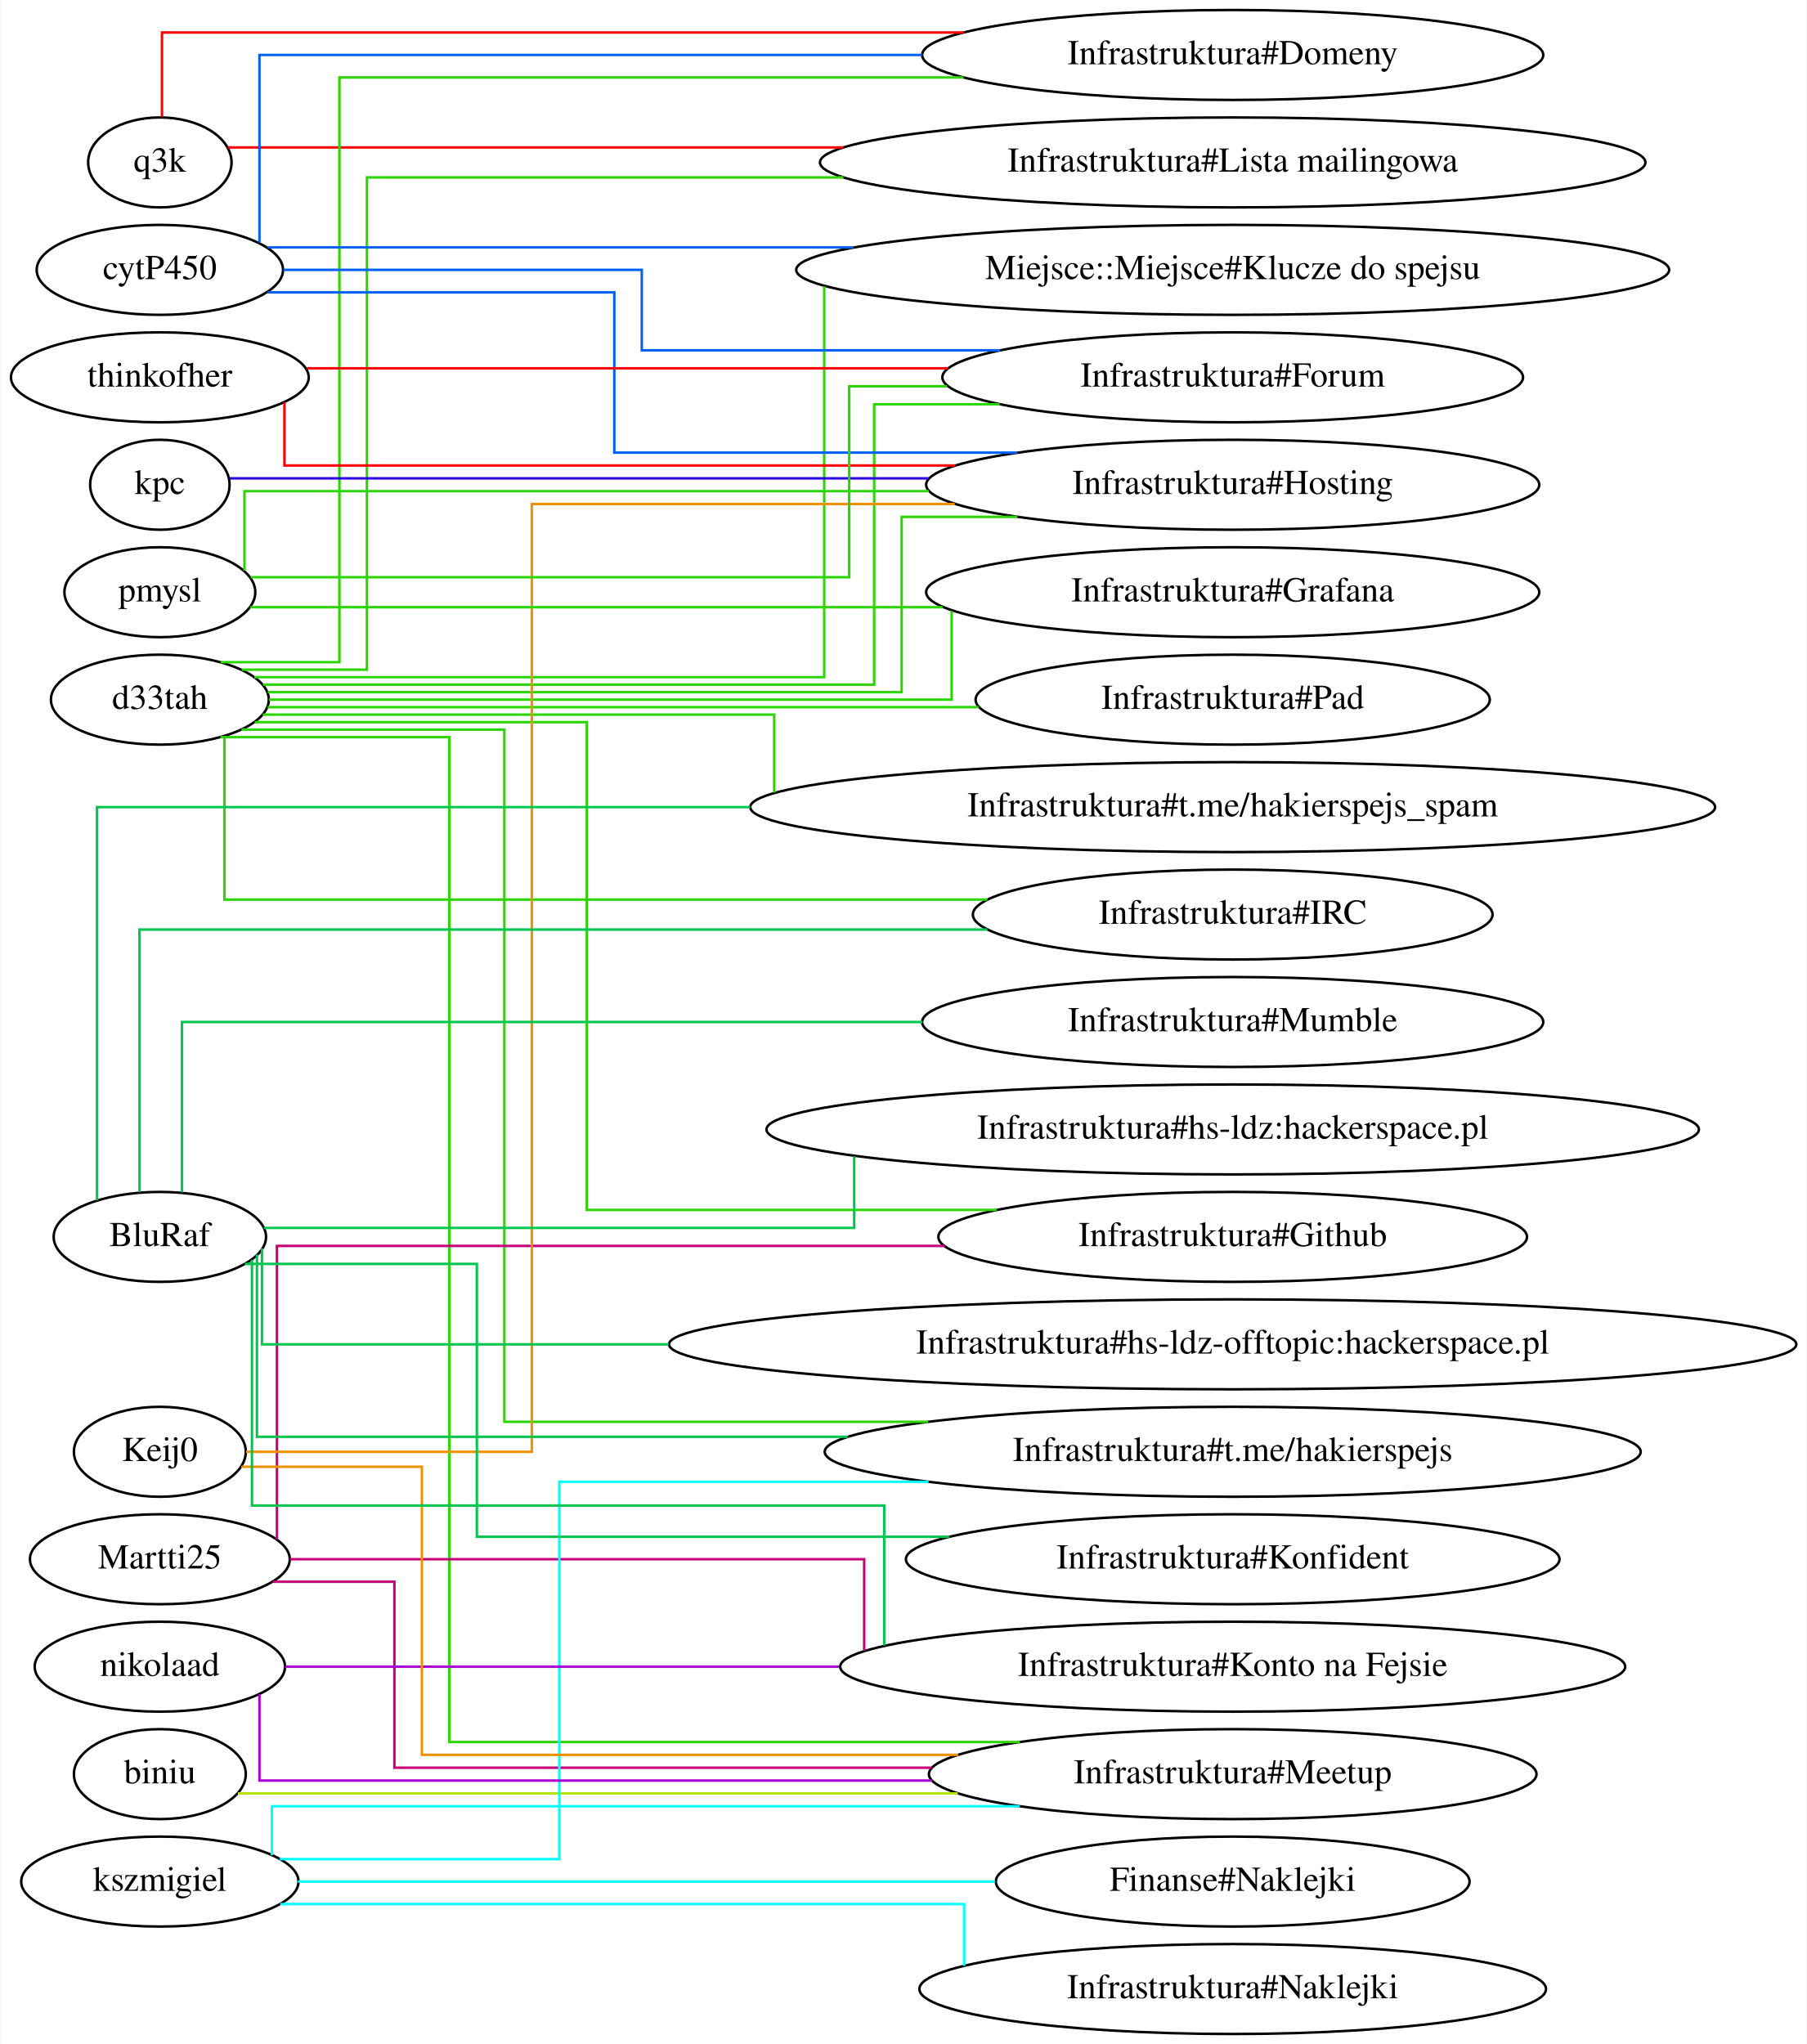
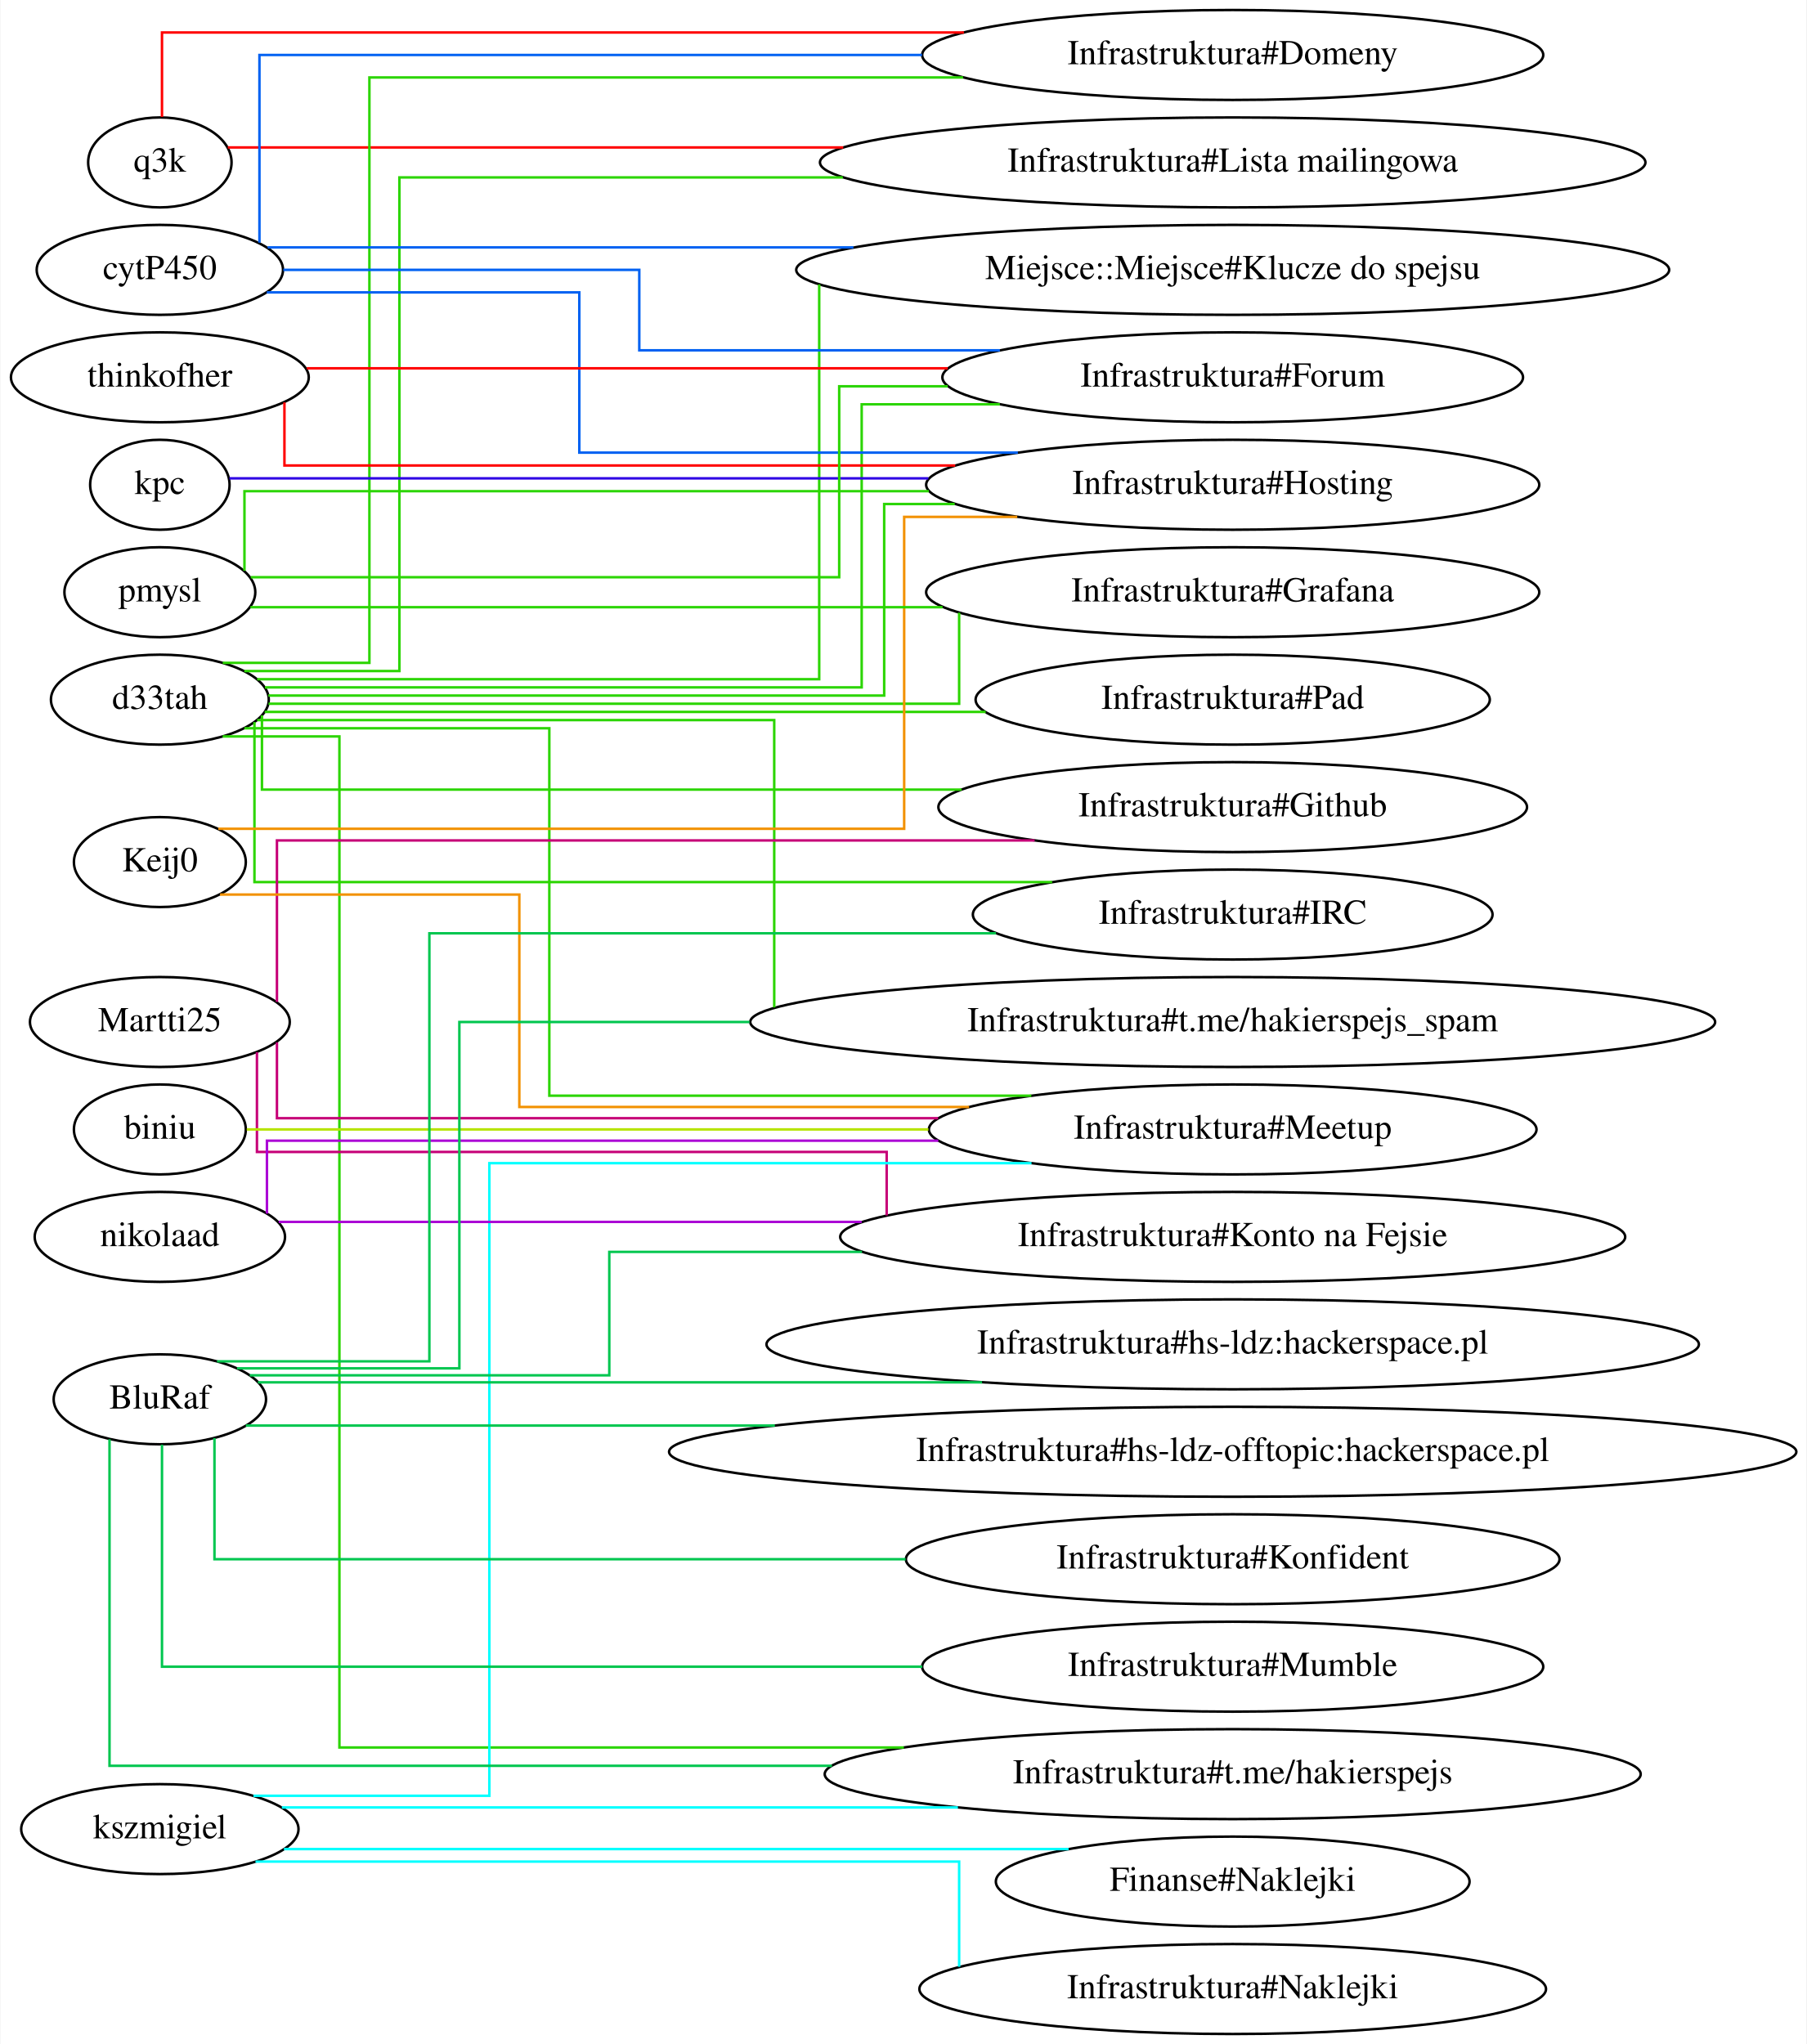
<svg xmlns="http://www.w3.org/2000/svg" width="723pt" height="818pt" viewBox="0.00 0.00 722.65 818.00">
  <g id="graph0" class="graph" transform="scale(1 1) rotate(0) translate(4 814)">
    <polygon fill="#ffffff" stroke="transparent" points="-4,4 -4,-814 718.649,-814 718.649,4 -4,4" />
    <g id="node1" class="node">
      <ellipse fill="none" stroke="#000000" cx="59.795" cy="-749" rx="28.695" ry="18" />
      <text text-anchor="middle" x="59.795" y="-745.3" font-family="Times,serif" font-size="14.00" fill="#000000">q3k</text>
    </g>
    <g id="node2" class="node">
+       <ellipse fill="none" stroke="#000000" cx="489.119" cy="-749" rx="165.171" ry="18" />
+       <text text-anchor="middle" x="489.119" y="-745.3" font-family="Times,serif" font-size="14.00" fill="#000000">Infrastruktura#Lista mailingowa</text>
+     </g>
+     <g id="edge1" class="edge">
+       <path fill="none" stroke="#ff0000" d="M86.977,-755C135.915,-755 242.234,-755 333.265,-755" />
+     </g>
+     <g id="node3" class="node">
      <ellipse fill="none" stroke="#000000" cx="489.119" cy="-792" rx="124.278" ry="18" />
      <text text-anchor="middle" x="489.119" y="-788.3" font-family="Times,serif" font-size="14.00" fill="#000000">Infrastruktura#Domeny</text>
    </g>
-     <g id="edge1" class="edge">
+     <g id="edge2" class="edge">
      <path fill="none" stroke="#ff0000" d="M60.649,-767.187C60.649,-782.182 60.649,-801 60.649,-801 60.649,-801 254.63,-801 381.551,-801" />
-     </g>
-     <g id="node3" class="node">
-       <ellipse fill="none" stroke="#000000" cx="489.119" cy="-749" rx="165.171" ry="18" />
-       <text text-anchor="middle" x="489.119" y="-745.3" font-family="Times,serif" font-size="14.00" fill="#000000">Infrastruktura#Lista mailingowa</text>
-     </g>
-     <g id="edge2" class="edge">
-       <path fill="none" stroke="#ff0000" d="M86.977,-755C135.915,-755 242.234,-755 333.265,-755" />
    </g>
    <g id="node4" class="node">
      <ellipse fill="none" stroke="#000000" cx="59.795" cy="-534" rx="43.592" ry="18" />
      <text text-anchor="middle" x="59.795" y="-530.3" font-family="Times,serif" font-size="14.00" fill="#000000">d33tah</text>
    </g>
+     <g id="edge7" class="edge">
+       <path fill="none" stroke="#2bd500" d="M93.59,-545.455C121.187,-545.455 155.649,-545.455 155.649,-545.455 155.649,-545.455 155.649,-743 155.649,-743 155.649,-743 246.335,-743 333.124,-743" />
+     </g>
+     <g id="edge8" class="edge">
+       <path fill="none" stroke="#2bd500" d="M84.954,-548.727C109.654,-548.727 143.649,-548.727 143.649,-548.727 143.649,-548.727 143.649,-783 143.649,-783 143.649,-783 279.867,-783 381.232,-783" />
+     </g>
+     <g id="node5" class="node">
+       <ellipse fill="none" stroke="#000000" cx="489.119" cy="-491" rx="117.779" ry="18" />
+       <text text-anchor="middle" x="489.119" y="-487.3" font-family="Times,serif" font-size="14.00" fill="#000000">Infrastruktura#Github</text>
+     </g>
+     <g id="edge3" class="edge">
+       <path fill="none" stroke="#2bd500" d="M100.649,-527.729C100.649,-517.415 100.649,-498 100.649,-498 100.649,-498 265.716,-498 380.651,-498" />
+     </g>
+     <g id="node6" class="node">
+       <ellipse fill="none" stroke="#000000" cx="489.119" cy="-706" rx="174.669" ry="18" />
+       <text text-anchor="middle" x="489.119" y="-702.3" font-family="Times,serif" font-size="14.00" fill="#000000">Miejsce::Miejsce#Klucze do spejsu</text>
+     </g>
+     <g id="edge4" class="edge">
+       <path fill="none" stroke="#2bd500" d="M98.727,-542.182C172.123,-542.182 323.649,-542.182 323.649,-542.182 323.649,-542.182 323.649,-670.987 323.649,-700.17" />
+     </g>
+     <g id="node7" class="node">
+       <ellipse fill="none" stroke="#000000" cx="489.119" cy="-362" rx="121.578" ry="18" />
+       <text text-anchor="middle" x="489.119" y="-358.3" font-family="Times,serif" font-size="14.00" fill="#000000">Infrastruktura#Meetup</text>
+     </g>
+     <g id="edge5" class="edge">
+       <path fill="none" stroke="#2bd500" d="M93.613,-522.545C139.451,-522.545 215.649,-522.545 215.649,-522.545 215.649,-522.545 215.649,-375.5 215.649,-375.5 215.649,-375.5 327.882,-375.5 408.548,-375.5" />
+     </g>
+     <g id="node8" class="node">
+       <ellipse fill="none" stroke="#000000" cx="489.119" cy="-405" rx="193.066" ry="18" />
+       <text text-anchor="middle" x="489.119" y="-401.3" font-family="Times,serif" font-size="14.00" fill="#000000">Infrastruktura#t.me/hakierspejs_spam</text>
+     </g>
    <g id="edge6" class="edge">
-       <path fill="none" stroke="#2bd500" d="M84.121,-549C104.967,-549 131.649,-549 131.649,-549 131.649,-549 131.649,-783 131.649,-783 131.649,-783 276.127,-783 381.382,-783" />
-     </g>
-     <g id="edge8" class="edge">
-       <path fill="none" stroke="#2bd500" d="M92.541,-546C115.7,-546 142.649,-546 142.649,-546 142.649,-546 142.649,-743 142.649,-743 142.649,-743 241.333,-743 333.368,-743" />
-     </g>
-     <g id="node5" class="node">
-       <ellipse fill="none" stroke="#000000" cx="489.119" cy="-491" rx="193.066" ry="18" />
-       <text text-anchor="middle" x="489.119" y="-487.3" font-family="Times,serif" font-size="14.00" fill="#000000">Infrastruktura#t.me/hakierspejs_spam</text>
-     </g>
-     <g id="edge3" class="edge">
-       <path fill="none" stroke="#2bd500" d="M100.945,-528C170.934,-528 305.649,-528 305.649,-528 305.649,-528 305.649,-507.188 305.649,-496.781" />
-     </g>
-     <g id="node6" class="node">
-       <ellipse fill="none" stroke="#000000" cx="489.119" cy="-319" rx="117.779" ry="18" />
-       <text text-anchor="middle" x="489.119" y="-315.3" font-family="Times,serif" font-size="14.00" fill="#000000">Infrastruktura#Github</text>
-     </g>
-     <g id="edge4" class="edge">
-       <path fill="none" stroke="#2bd500" d="M97.713,-525C148.048,-525 230.649,-525 230.649,-525 230.649,-525 230.649,-329.8 230.649,-329.8 230.649,-329.8 320.873,-329.8 394.709,-329.8" />
-     </g>
-     <g id="node7" class="node">
+       <path fill="none" stroke="#2bd500" d="M98.751,-525.818C168.076,-525.818 305.649,-525.818 305.649,-525.818 305.649,-525.818 305.649,-434.961 305.649,-410.827" />
+     </g>
+     <g id="node9" class="node">
+       <ellipse fill="none" stroke="#000000" cx="489.119" cy="-534" rx="102.882" ry="18" />
+       <text text-anchor="middle" x="489.119" y="-530.3" font-family="Times,serif" font-size="14.00" fill="#000000">Infrastruktura#Pad</text>
+     </g>
+     <g id="edge9" class="edge">
+       <path fill="none" stroke="#2bd500" d="M101.742,-529.091C168.1,-529.091 299.098,-529.091 390.288,-529.091" />
+     </g>
+     <g id="node10" class="node">
      <ellipse fill="none" stroke="#000000" cx="489.119" cy="-448" rx="103.981" ry="18" />
      <text text-anchor="middle" x="489.119" y="-444.3" font-family="Times,serif" font-size="14.00" fill="#000000">Infrastruktura#IRC</text>
    </g>
-     <g id="edge5" class="edge">
-       <path fill="none" stroke="#2bd500" d="M85.649,-519.327C85.649,-496.231 85.649,-454 85.649,-454 85.649,-454 271.507,-454 390.935,-454" />
-     </g>
-     <g id="node8" class="node">
-       <ellipse fill="none" stroke="#000000" cx="489.119" cy="-233" rx="163.271" ry="18" />
-       <text text-anchor="middle" x="489.119" y="-229.3" font-family="Times,serif" font-size="14.00" fill="#000000">Infrastruktura#t.me/hakierspejs</text>
-     </g>
-     <g id="edge7" class="edge">
-       <path fill="none" stroke="#2bd500" d="M92.464,-522C133.23,-522 197.649,-522 197.649,-522 197.649,-522 197.649,-245 197.649,-245 197.649,-245 287.328,-245 367.199,-245" />
-     </g>
-     <g id="node9" class="node">
+     <g id="edge10" class="edge">
+       <path fill="none" stroke="#2bd500" d="M97.649,-525.049C97.649,-505.556 97.649,-461 97.649,-461 97.649,-461 303.748,-461 416.861,-461" />
+     </g>
+     <g id="node11" class="node">
      <ellipse fill="none" stroke="#000000" cx="489.119" cy="-577" rx="122.678" ry="18" />
      <text text-anchor="middle" x="489.119" y="-573.3" font-family="Times,serif" font-size="14.00" fill="#000000">Infrastruktura#Grafana</text>
    </g>
-     <g id="edge9" class="edge">
-       <path fill="none" stroke="#2bd500" d="M103.519,-534C190.441,-534 376.649,-534 376.649,-534 376.649,-534 376.649,-557.19 376.649,-569.51" />
-     </g>
-     <g id="node10" class="node">
+     <g id="edge11" class="edge">
+       <path fill="none" stroke="#2bd500" d="M103.265,-532.364C190.719,-532.364 379.649,-532.364 379.649,-532.364 379.649,-532.364 379.649,-555.927 379.649,-568.813" />
+     </g>
+     <g id="node12" class="node">
+       <ellipse fill="none" stroke="#000000" cx="489.119" cy="-620" rx="122.678" ry="18" />
+       <text text-anchor="middle" x="489.119" y="-616.3" font-family="Times,serif" font-size="14.00" fill="#000000">Infrastruktura#Hosting</text>
+     </g>
+     <g id="edge12" class="edge">
+       <path fill="none" stroke="#2bd500" d="M103.189,-535.636C184.049,-535.636 349.649,-535.636 349.649,-535.636 349.649,-535.636 349.649,-612.286 349.649,-612.286 349.649,-612.286 361.303,-612.286 377.873,-612.286" />
+     </g>
+     <g id="node13" class="node">
      <ellipse fill="none" stroke="#000000" cx="489.119" cy="-663" rx="116.18" ry="18" />
      <text text-anchor="middle" x="489.119" y="-659.3" font-family="Times,serif" font-size="14.00" fill="#000000">Infrastruktura#Forum</text>
    </g>
-     <g id="edge10" class="edge">
-       <path fill="none" stroke="#2bd500" d="M101.055,-540C180.217,-540 345.649,-540 345.649,-540 345.649,-540 345.649,-652.2 345.649,-652.2 345.649,-652.2 368.426,-652.2 395.828,-652.2" />
-     </g>
-     <g id="node11" class="node">
-       <ellipse fill="none" stroke="#000000" cx="489.119" cy="-534" rx="102.882" ry="18" />
-       <text text-anchor="middle" x="489.119" y="-530.3" font-family="Times,serif" font-size="14.00" fill="#000000">Infrastruktura#Pad</text>
-     </g>
-     <g id="edge11" class="edge">
-       <path fill="none" stroke="#2bd500" d="M102.926,-531C168.95,-531 296.927,-531 387.432,-531" />
-     </g>
-     <g id="node12" class="node">
-       <ellipse fill="none" stroke="#000000" cx="489.119" cy="-104" rx="121.578" ry="18" />
-       <text text-anchor="middle" x="489.119" y="-100.3" font-family="Times,serif" font-size="14.00" fill="#000000">Infrastruktura#Meetup</text>
-     </g>
-     <g id="edge12" class="edge">
-       <path fill="none" stroke="#2bd500" d="M84.082,-519C118.054,-519 175.649,-519 175.649,-519 175.649,-519 175.649,-116.857 175.649,-116.857 175.649,-116.857 311.052,-116.857 403.876,-116.857" />
-     </g>
-     <g id="node13" class="node">
-       <ellipse fill="none" stroke="#000000" cx="489.119" cy="-706" rx="174.669" ry="18" />
-       <text text-anchor="middle" x="489.119" y="-702.3" font-family="Times,serif" font-size="14.00" fill="#000000">Miejsce::Miejsce#Klucze do spejsu</text>
-     </g>
    <g id="edge13" class="edge">
-       <path fill="none" stroke="#2bd500" d="M97.603,-543C171.001,-543 325.649,-543 325.649,-543 325.649,-543 325.649,-668.914 325.649,-699.408" />
+       <path fill="none" stroke="#2bd500" d="M101.841,-538.909C180.19,-538.909 340.649,-538.909 340.649,-538.909 340.649,-538.909 340.649,-652.2 340.649,-652.2 340.649,-652.2 366.104,-652.2 395.934,-652.2" />
    </g>
    <g id="node14" class="node">
-       <ellipse fill="none" stroke="#000000" cx="489.119" cy="-620" rx="122.678" ry="18" />
-       <text text-anchor="middle" x="489.119" y="-616.3" font-family="Times,serif" font-size="14.00" fill="#000000">Infrastruktura#Hosting</text>
+       <ellipse fill="none" stroke="#000000" cx="489.119" cy="-104" rx="163.271" ry="18" />
+       <text text-anchor="middle" x="489.119" y="-100.3" font-family="Times,serif" font-size="14.00" fill="#000000">Infrastruktura#t.me/hakierspejs</text>
    </g>
    <g id="edge14" class="edge">
-       <path fill="none" stroke="#2bd500" d="M102.96,-537C185.292,-537 356.649,-537 356.649,-537 356.649,-537 356.649,-607.143 356.649,-607.143 356.649,-607.143 377.679,-607.143 402.981,-607.143" />
+       <path fill="none" stroke="#2bd500" d="M84.926,-519.273C105.647,-519.273 131.649,-519.273 131.649,-519.273 131.649,-519.273 131.649,-114.667 131.649,-114.667 131.649,-114.667 255.607,-114.667 357.534,-114.667" />
    </g>
    <g id="node15" class="node">
      <ellipse fill="none" stroke="#000000" cx="59.795" cy="-706" rx="49.291" ry="18" />
      <text text-anchor="middle" x="59.795" y="-702.3" font-family="Times,serif" font-size="14.00" fill="#000000">cytP450</text>
    </g>
+     <g id="edge18" class="edge">
+       <path fill="none" stroke="#0061f2" d="M99.649,-716.892C99.649,-740.033 99.649,-792 99.649,-792 99.649,-792 250.837,-792 364.818,-792" />
+     </g>
+     <g id="edge15" class="edge">
+       <path fill="none" stroke="#0061f2" d="M102.926,-715C157.467,-715 254.287,-715 337.335,-715" />
+     </g>
    <g id="edge16" class="edge">
-       <path fill="none" stroke="#0061f2" d="M99.649,-716.892C99.649,-740.033 99.649,-792 99.649,-792 99.649,-792 250.837,-792 364.818,-792" />
-     </g>
-     <g id="edge15" class="edge">
-       <path fill="none" stroke="#0061f2" d="M109.209,-706C166.349,-706 252.649,-706 252.649,-706 252.649,-706 252.649,-673.8 252.649,-673.8 252.649,-673.8 329.826,-673.8 396,-673.8" />
+       <path fill="none" stroke="#0061f2" d="M102.586,-697C152.317,-697 227.649,-697 227.649,-697 227.649,-697 227.649,-632.857 227.649,-632.857 227.649,-632.857 326.934,-632.857 403.142,-632.857" />
    </g>
    <g id="edge17" class="edge">
-       <path fill="none" stroke="#0061f2" d="M102.926,-715C157.467,-715 254.287,-715 337.335,-715" />
-     </g>
-     <g id="edge18" class="edge">
-       <path fill="none" stroke="#0061f2" d="M102.892,-697C156.669,-697 241.649,-697 241.649,-697 241.649,-697 241.649,-632.857 241.649,-632.857 241.649,-632.857 331.494,-632.857 402.914,-632.857" />
+       <path fill="none" stroke="#0061f2" d="M109.202,-706C166.047,-706 251.649,-706 251.649,-706 251.649,-706 251.649,-673.8 251.649,-673.8 251.649,-673.8 329.418,-673.8 395.947,-673.8" />
    </g>
    <g id="node16" class="node">
-       <ellipse fill="none" stroke="#000000" cx="59.795" cy="-190" rx="51.991" ry="18" />
-       <text text-anchor="middle" x="59.795" y="-186.3" font-family="Times,serif" font-size="14.00" fill="#000000">Martti25</text>
+       <ellipse fill="none" stroke="#000000" cx="59.795" cy="-405" rx="51.991" ry="18" />
+       <text text-anchor="middle" x="59.795" y="-401.3" font-family="Times,serif" font-size="14.00" fill="#000000">Martti25</text>
+     </g>
+     <g id="edge19" class="edge">
+       <path fill="none" stroke="#c60077" d="M106.649,-413.054C106.649,-431.974 106.649,-477.667 106.649,-477.667 106.649,-477.667 297.844,-477.667 409.871,-477.667" />
+     </g>
+     <g id="edge20" class="edge">
+       <path fill="none" stroke="#c60077" d="M106.649,-396.835C106.649,-385.534 106.649,-366.5 106.649,-366.5 106.649,-366.5 258.866,-366.5 371.245,-366.5" />
+     </g>
+     <g id="node17" class="node">
+       <ellipse fill="none" stroke="#000000" cx="489.119" cy="-319" rx="157.072" ry="18" />
+       <text text-anchor="middle" x="489.119" y="-315.3" font-family="Times,serif" font-size="14.00" fill="#000000">Infrastruktura#Konto na Fejsie</text>
    </g>
    <g id="edge21" class="edge">
-       <path fill="none" stroke="#c60077" d="M106.649,-197.844C106.649,-225.298 106.649,-315.4 106.649,-315.4 106.649,-315.4 261.232,-315.4 373.847,-315.4" />
-     </g>
-     <g id="edge20" class="edge">
-       <path fill="none" stroke="#c60077" d="M105.073,-181C129.073,-181 153.649,-181 153.649,-181 153.649,-181 153.649,-106.571 153.649,-106.571 153.649,-106.571 272.305,-106.571 368.481,-106.571" />
-     </g>
-     <g id="node17" class="node">
-       <ellipse fill="none" stroke="#000000" cx="489.119" cy="-147" rx="157.072" ry="18" />
-       <text text-anchor="middle" x="489.119" y="-143.3" font-family="Times,serif" font-size="14.00" fill="#000000">Infrastruktura#Konto na Fejsie</text>
-     </g>
-     <g id="edge19" class="edge">
-       <path fill="none" stroke="#c60077" d="M111.82,-190C193.26,-190 341.649,-190 341.649,-190 341.649,-190 341.649,-165.306 341.649,-153.345" />
+       <path fill="none" stroke="#c60077" d="M98.649,-392.94C98.649,-377.578 98.649,-353 98.649,-353 98.649,-353 350.649,-353 350.649,-353 350.649,-353 350.649,-337.652 350.649,-327.58" />
    </g>
    <g id="node18" class="node">
-       <ellipse fill="none" stroke="#000000" cx="59.795" cy="-104" rx="34.394" ry="18" />
-       <text text-anchor="middle" x="59.795" y="-100.3" font-family="Times,serif" font-size="14.00" fill="#000000">biniu</text>
+       <ellipse fill="none" stroke="#000000" cx="59.795" cy="-362" rx="34.394" ry="18" />
+       <text text-anchor="middle" x="59.795" y="-358.3" font-family="Times,serif" font-size="14.00" fill="#000000">biniu</text>
    </g>
    <g id="edge22" class="edge">
-       <path fill="none" stroke="#b6e400" d="M91.016,-96.286C150.641,-96.286 283.298,-96.286 379.118,-96.286" />
+       <path fill="none" stroke="#b6e400" d="M94.564,-362C153.254,-362 274.638,-362 367.364,-362" />
    </g>
    <g id="node19" class="node">
-       <ellipse fill="none" stroke="#000000" cx="59.795" cy="-61" rx="55.491" ry="18" />
-       <text text-anchor="middle" x="59.795" y="-57.3" font-family="Times,serif" font-size="14.00" fill="#000000">kszmigiel</text>
+       <ellipse fill="none" stroke="#000000" cx="59.795" cy="-82" rx="55.491" ry="18" />
+       <text text-anchor="middle" x="59.795" y="-78.3" font-family="Times,serif" font-size="14.00" fill="#000000">kszmigiel</text>
+     </g>
+     <g id="edge25" class="edge">
+       <path fill="none" stroke="#00ffff" d="M97.226,-95.333C136.208,-95.333 191.649,-95.333 191.649,-95.333 191.649,-95.333 191.649,-348.5 191.649,-348.5 191.649,-348.5 320.523,-348.5 408.62,-348.5" />
    </g>
    <g id="edge26" class="edge">
-       <path fill="none" stroke="#00ffff" d="M107.756,-70C154.843,-70 219.649,-70 219.649,-70 219.649,-70 219.649,-221 219.649,-221 219.649,-221 295.981,-221 367.392,-221" />
-     </g>
-     <g id="edge25" class="edge">
-       <path fill="none" stroke="#00ffff" d="M104.649,-71.543C104.649,-80.235 104.649,-91.143 104.649,-91.143 104.649,-91.143 290.525,-91.143 403.793,-91.143" />
+       <path fill="none" stroke="#00ffff" d="M108.626,-90.667C174.009,-90.667 291.874,-90.667 379.156,-90.667" />
    </g>
    <g id="node20" class="node">
      <ellipse fill="none" stroke="#000000" cx="489.119" cy="-18" rx="125.378" ry="18" />
      <text text-anchor="middle" x="489.119" y="-14.3" font-family="Times,serif" font-size="14.00" fill="#000000">Infrastruktura#Naklejki</text>
    </g>
    <g id="edge23" class="edge">
-       <path fill="none" stroke="#00ffff" d="M107.98,-52C197.766,-52 381.649,-52 381.649,-52 381.649,-52 381.649,-37.357 381.649,-27.291" />
+       <path fill="none" stroke="#00ffff" d="M98.059,-69C182.959,-69 379.649,-69 379.649,-69 379.649,-69 379.649,-41.495 379.649,-26.884" />
    </g>
    <g id="node21" class="node">
      <ellipse fill="none" stroke="#000000" cx="489.119" cy="-61" rx="94.783" ry="18" />
      <text text-anchor="middle" x="489.119" y="-57.3" font-family="Times,serif" font-size="14.00" fill="#000000">Finanse#Naklejki</text>
    </g>
    <g id="edge24" class="edge">
-       <path fill="none" stroke="#00ffff" d="M115.043,-61C185.475,-61 308.363,-61 393.994,-61" />
+       <path fill="none" stroke="#00ffff" d="M109.463,-74C187.048,-74 337.043,-74 423.458,-74" />
    </g>
    <g id="node22" class="node">
-       <ellipse fill="none" stroke="#000000" cx="59.795" cy="-147" rx="50.091" ry="18" />
-       <text text-anchor="middle" x="59.795" y="-143.3" font-family="Times,serif" font-size="14.00" fill="#000000">nikolaad</text>
+       <ellipse fill="none" stroke="#000000" cx="59.795" cy="-319" rx="50.091" ry="18" />
+       <text text-anchor="middle" x="59.795" y="-315.3" font-family="Times,serif" font-size="14.00" fill="#000000">nikolaad</text>
    </g>
    <g id="edge27" class="edge">
-       <path fill="none" stroke="#ab00d5" d="M99.649,-135.968C99.649,-122.481 99.649,-101.429 99.649,-101.429 99.649,-101.429 254.412,-101.429 368.822,-101.429" />
+       <path fill="none" stroke="#ab00d5" d="M102.649,-328.32C102.649,-339.714 102.649,-357.5 102.649,-357.5 102.649,-357.5 257.651,-357.5 371.329,-357.5" />
    </g>
    <g id="edge28" class="edge">
-       <path fill="none" stroke="#ab00d5" d="M109.884,-147C164.076,-147 253.241,-147 331.5,-147" />
+       <path fill="none" stroke="#ab00d5" d="M107.38,-325C163.379,-325 259.078,-325 340.644,-325" />
    </g>
    <g id="node23" class="node">
-       <ellipse fill="none" stroke="#000000" cx="59.795" cy="-233" rx="34.394" ry="18" />
-       <text text-anchor="middle" x="59.795" y="-229.3" font-family="Times,serif" font-size="14.00" fill="#000000">Keij0</text>
+       <ellipse fill="none" stroke="#000000" cx="59.795" cy="-469" rx="34.394" ry="18" />
+       <text text-anchor="middle" x="59.795" y="-465.3" font-family="Times,serif" font-size="14.00" fill="#000000">Keij0</text>
+     </g>
+     <g id="edge30" class="edge">
+       <path fill="none" stroke="#f29100" d="M83.873,-456C124.825,-456 203.649,-456 203.649,-456 203.649,-456 203.649,-371 203.649,-371 203.649,-371 302.312,-371 383.632,-371" />
    </g>
    <g id="edge29" class="edge">
-       <path fill="none" stroke="#f29100" d="M92.397,-227C123.177,-227 164.649,-227 164.649,-227 164.649,-227 164.649,-111.714 164.649,-111.714 164.649,-111.714 285.137,-111.714 379.269,-111.714" />
-     </g>
-     <g id="edge30" class="edge">
-       <path fill="none" stroke="#f29100" d="M94.319,-233C138.292,-233 208.649,-233 208.649,-233 208.649,-233 208.649,-612.286 208.649,-612.286 208.649,-612.286 299.562,-612.286 377.867,-612.286" />
+       <path fill="none" stroke="#f29100" d="M83.167,-482.333C153.383,-482.333 357.649,-482.333 357.649,-482.333 357.649,-482.333 357.649,-607.143 357.649,-607.143 357.649,-607.143 378.113,-607.143 402.894,-607.143" />
    </g>
    <g id="node24" class="node">
-       <ellipse fill="none" stroke="#000000" cx="59.795" cy="-319" rx="42.494" ry="18" />
-       <text text-anchor="middle" x="59.795" y="-315.3" font-family="Times,serif" font-size="14.00" fill="#000000">BluRaf</text>
-     </g>
-     <g id="edge32" class="edge">
-       <path fill="none" stroke="#00c64f" d="M34.649,-333.665C34.649,-375.259 34.649,-491 34.649,-491 34.649,-491 172.273,-491 296.054,-491" />
+       <ellipse fill="none" stroke="#000000" cx="59.795" cy="-254" rx="42.494" ry="18" />
+       <text text-anchor="middle" x="59.795" y="-250.3" font-family="Times,serif" font-size="14.00" fill="#000000">BluRaf</text>
+     </g>
+     <g id="edge33" class="edge">
+       <path fill="none" stroke="#00c64f" d="M90.66,-266.4C126.172,-266.4 179.649,-266.4 179.649,-266.4 179.649,-266.4 179.649,-405 179.649,-405 179.649,-405 233.209,-405 295.765,-405" />
    </g>
    <g id="edge36" class="edge">
-       <path fill="none" stroke="#00c64f" d="M51.649,-336.885C51.649,-370.999 51.649,-442 51.649,-442 51.649,-442 261.962,-442 390.943,-442" />
-     </g>
-     <g id="edge37" class="edge">
-       <path fill="none" stroke="#00c64f" d="M98.649,-311.901C98.649,-292.322 98.649,-239 98.649,-239 98.649,-239 225.87,-239 335.076,-239" />
+       <path fill="none" stroke="#00c64f" d="M82.668,-269.2C114.328,-269.2 167.649,-269.2 167.649,-269.2 167.649,-269.2 167.649,-440.5 167.649,-440.5 167.649,-440.5 299.581,-440.5 394.406,-440.5" />
    </g>
    <g id="edge38" class="edge">
-       <path fill="none" stroke="#00c64f" d="M96.649,-309.835C96.649,-283.838 96.649,-211.5 96.649,-211.5 96.649,-211.5 349.649,-211.5 349.649,-211.5 349.649,-211.5 349.649,-172.916 349.649,-155.432" />
+       <path fill="none" stroke="#00c64f" d="M39.649,-238.025C39.649,-200.012 39.649,-107.333 39.649,-107.333 39.649,-107.333 199.673,-107.333 328.754,-107.333" />
+     </g>
+     <g id="edge34" class="edge">
+       <path fill="none" stroke="#00c64f" d="M95.759,-263.6C148.245,-263.6 239.649,-263.6 239.649,-263.6 239.649,-263.6 239.649,-313 239.649,-313 239.649,-313 287.187,-313 340.759,-313" />
    </g>
    <g id="node25" class="node">
      <ellipse fill="none" stroke="#000000" cx="489.119" cy="-190" rx="130.777" ry="18" />
      <text text-anchor="middle" x="489.119" y="-186.3" font-family="Times,serif" font-size="14.00" fill="#000000">Infrastruktura#Konfident</text>
    </g>
    <g id="edge31" class="edge">
-       <path fill="none" stroke="#00c64f" d="M93.789,-308.2C131.365,-308.2 186.649,-308.2 186.649,-308.2 186.649,-308.2 186.649,-199 186.649,-199 186.649,-199 289.803,-199 375.63,-199" />
+       <path fill="none" stroke="#00c64f" d="M81.649,-238.507C81.649,-219.566 81.649,-190 81.649,-190 81.649,-190 239.081,-190 358.231,-190" />
    </g>
    <g id="node26" class="node">
-       <ellipse fill="none" stroke="#000000" cx="489.119" cy="-405" rx="124.278" ry="18" />
-       <text text-anchor="middle" x="489.119" y="-401.3" font-family="Times,serif" font-size="14.00" fill="#000000">Infrastruktura#Mumble</text>
-     </g>
-     <g id="edge33" class="edge">
-       <path fill="none" stroke="#00c64f" d="M68.649,-336.819C68.649,-362.009 68.649,-405 68.649,-405 68.649,-405 240.947,-405 364.955,-405" />
+       <ellipse fill="none" stroke="#000000" cx="489.119" cy="-147" rx="124.278" ry="18" />
+       <text text-anchor="middle" x="489.119" y="-143.3" font-family="Times,serif" font-size="14.00" fill="#000000">Infrastruktura#Mumble</text>
+     </g>
+     <g id="edge32" class="edge">
+       <path fill="none" stroke="#00c64f" d="M60.649,-235.849C60.649,-205.321 60.649,-147 60.649,-147 60.649,-147 238.375,-147 364.9,-147" />
    </g>
    <g id="node27" class="node">
-       <ellipse fill="none" stroke="#000000" cx="489.119" cy="-362" rx="186.567" ry="18" />
-       <text text-anchor="middle" x="489.119" y="-358.3" font-family="Times,serif" font-size="14.00" fill="#000000">Infrastruktura#hs-ldz:hackerspace.pl</text>
-     </g>
-     <g id="edge34" class="edge">
-       <path fill="none" stroke="#00c64f" d="M101.392,-322.6C178.905,-322.6 337.649,-322.6 337.649,-322.6 337.649,-322.6 337.649,-339.568 337.649,-351.234" />
+       <ellipse fill="none" stroke="#000000" cx="489.119" cy="-276" rx="186.567" ry="18" />
+       <text text-anchor="middle" x="489.119" y="-272.3" font-family="Times,serif" font-size="14.00" fill="#000000">Infrastruktura#hs-ldz:hackerspace.pl</text>
+     </g>
+     <g id="edge35" class="edge">
+       <path fill="none" stroke="#00c64f" d="M99.032,-260.8C164.134,-260.8 296.442,-260.8 388.829,-260.8" />
    </g>
    <g id="node28" class="node">
-       <ellipse fill="none" stroke="#000000" cx="489.119" cy="-276" rx="225.56" ry="18" />
-       <text text-anchor="middle" x="489.119" y="-272.3" font-family="Times,serif" font-size="14.00" fill="#000000">Infrastruktura#hs-ldz-offtopic:hackerspace.pl</text>
-     </g>
-     <g id="edge35" class="edge">
-       <path fill="none" stroke="#00c64f" d="M100.649,-314.398C100.649,-303.305 100.649,-276 100.649,-276 100.649,-276 177.853,-276 263.426,-276" />
+       <ellipse fill="none" stroke="#000000" cx="489.119" cy="-233" rx="225.56" ry="18" />
+       <text text-anchor="middle" x="489.119" y="-229.3" font-family="Times,serif" font-size="14.00" fill="#000000">Infrastruktura#hs-ldz-offtopic:hackerspace.pl</text>
+     </g>
+     <g id="edge37" class="edge">
+       <path fill="none" stroke="#00c64f" d="M94.202,-243.5C140.465,-243.5 226.147,-243.5 305.908,-243.5" />
    </g>
    <g id="node29" class="node">
      <ellipse fill="none" stroke="#000000" cx="59.795" cy="-620" rx="27.895" ry="18" />
      <text text-anchor="middle" x="59.795" y="-616.3" font-family="Times,serif" font-size="14.00" fill="#000000">kpc</text>
    </g>
    <g id="edge39" class="edge">
      <path fill="none" stroke="#2e00e4" d="M87.633,-622.571C143.191,-622.571 270.781,-622.571 367.325,-622.571" />
    </g>
    <g id="node30" class="node">
      <ellipse fill="none" stroke="#000000" cx="59.795" cy="-663" rx="59.59" ry="18" />
      <text text-anchor="middle" x="59.795" y="-659.3" font-family="Times,serif" font-size="14.00" fill="#000000">thinkofher</text>
    </g>
    <g id="edge40" class="edge">
+       <path fill="none" stroke="#ff0000" d="M109.649,-652.983C109.649,-642.551 109.649,-627.714 109.649,-627.714 109.649,-627.714 266.097,-627.714 378.085,-627.714" />
+     </g>
+     <g id="edge41" class="edge">
      <path fill="none" stroke="#ff0000" d="M118.59,-666.6C184.385,-666.6 292.566,-666.6 375.095,-666.6" />
-     </g>
-     <g id="edge41" class="edge">
-       <path fill="none" stroke="#ff0000" d="M109.649,-652.983C109.649,-642.551 109.649,-627.714 109.649,-627.714 109.649,-627.714 266.097,-627.714 378.085,-627.714" />
    </g>
    <g id="node31" class="node">
      <ellipse fill="none" stroke="#000000" cx="59.795" cy="-577" rx="38.194" ry="18" />
      <text text-anchor="middle" x="59.795" y="-573.3" font-family="Times,serif" font-size="14.00" fill="#000000">pmysl</text>
    </g>
+     <g id="edge44" class="edge">
+       <path fill="none" stroke="#2bd500" d="M96.029,-571C156.474,-571 280.38,-571 373.012,-571" />
+     </g>
+     <g id="edge42" class="edge">
+       <path fill="none" stroke="#2bd500" d="M93.649,-585.574C93.649,-597.441 93.649,-617.429 93.649,-617.429 93.649,-617.429 251.284,-617.429 367.508,-617.429" />
+     </g>
    <g id="edge43" class="edge">
-       <path fill="none" stroke="#2bd500" d="M96.029,-571C156.474,-571 280.38,-571 373.012,-571" />
-     </g>
-     <g id="edge42" class="edge">
-       <path fill="none" stroke="#2bd500" d="M96.141,-583C171.048,-583 335.649,-583 335.649,-583 335.649,-583 335.649,-659.4 335.649,-659.4 335.649,-659.4 352.37,-659.4 374.773,-659.4" />
-     </g>
-     <g id="edge44" class="edge">
-       <path fill="none" stroke="#2bd500" d="M93.649,-585.574C93.649,-597.441 93.649,-617.429 93.649,-617.429 93.649,-617.429 251.284,-617.429 367.508,-617.429" />
+       <path fill="none" stroke="#2bd500" d="M96.176,-583C170.254,-583 331.649,-583 331.649,-583 331.649,-583 331.649,-659.4 331.649,-659.4 331.649,-659.4 350.469,-659.4 375.096,-659.4" />
    </g>
  </g>
</svg>
